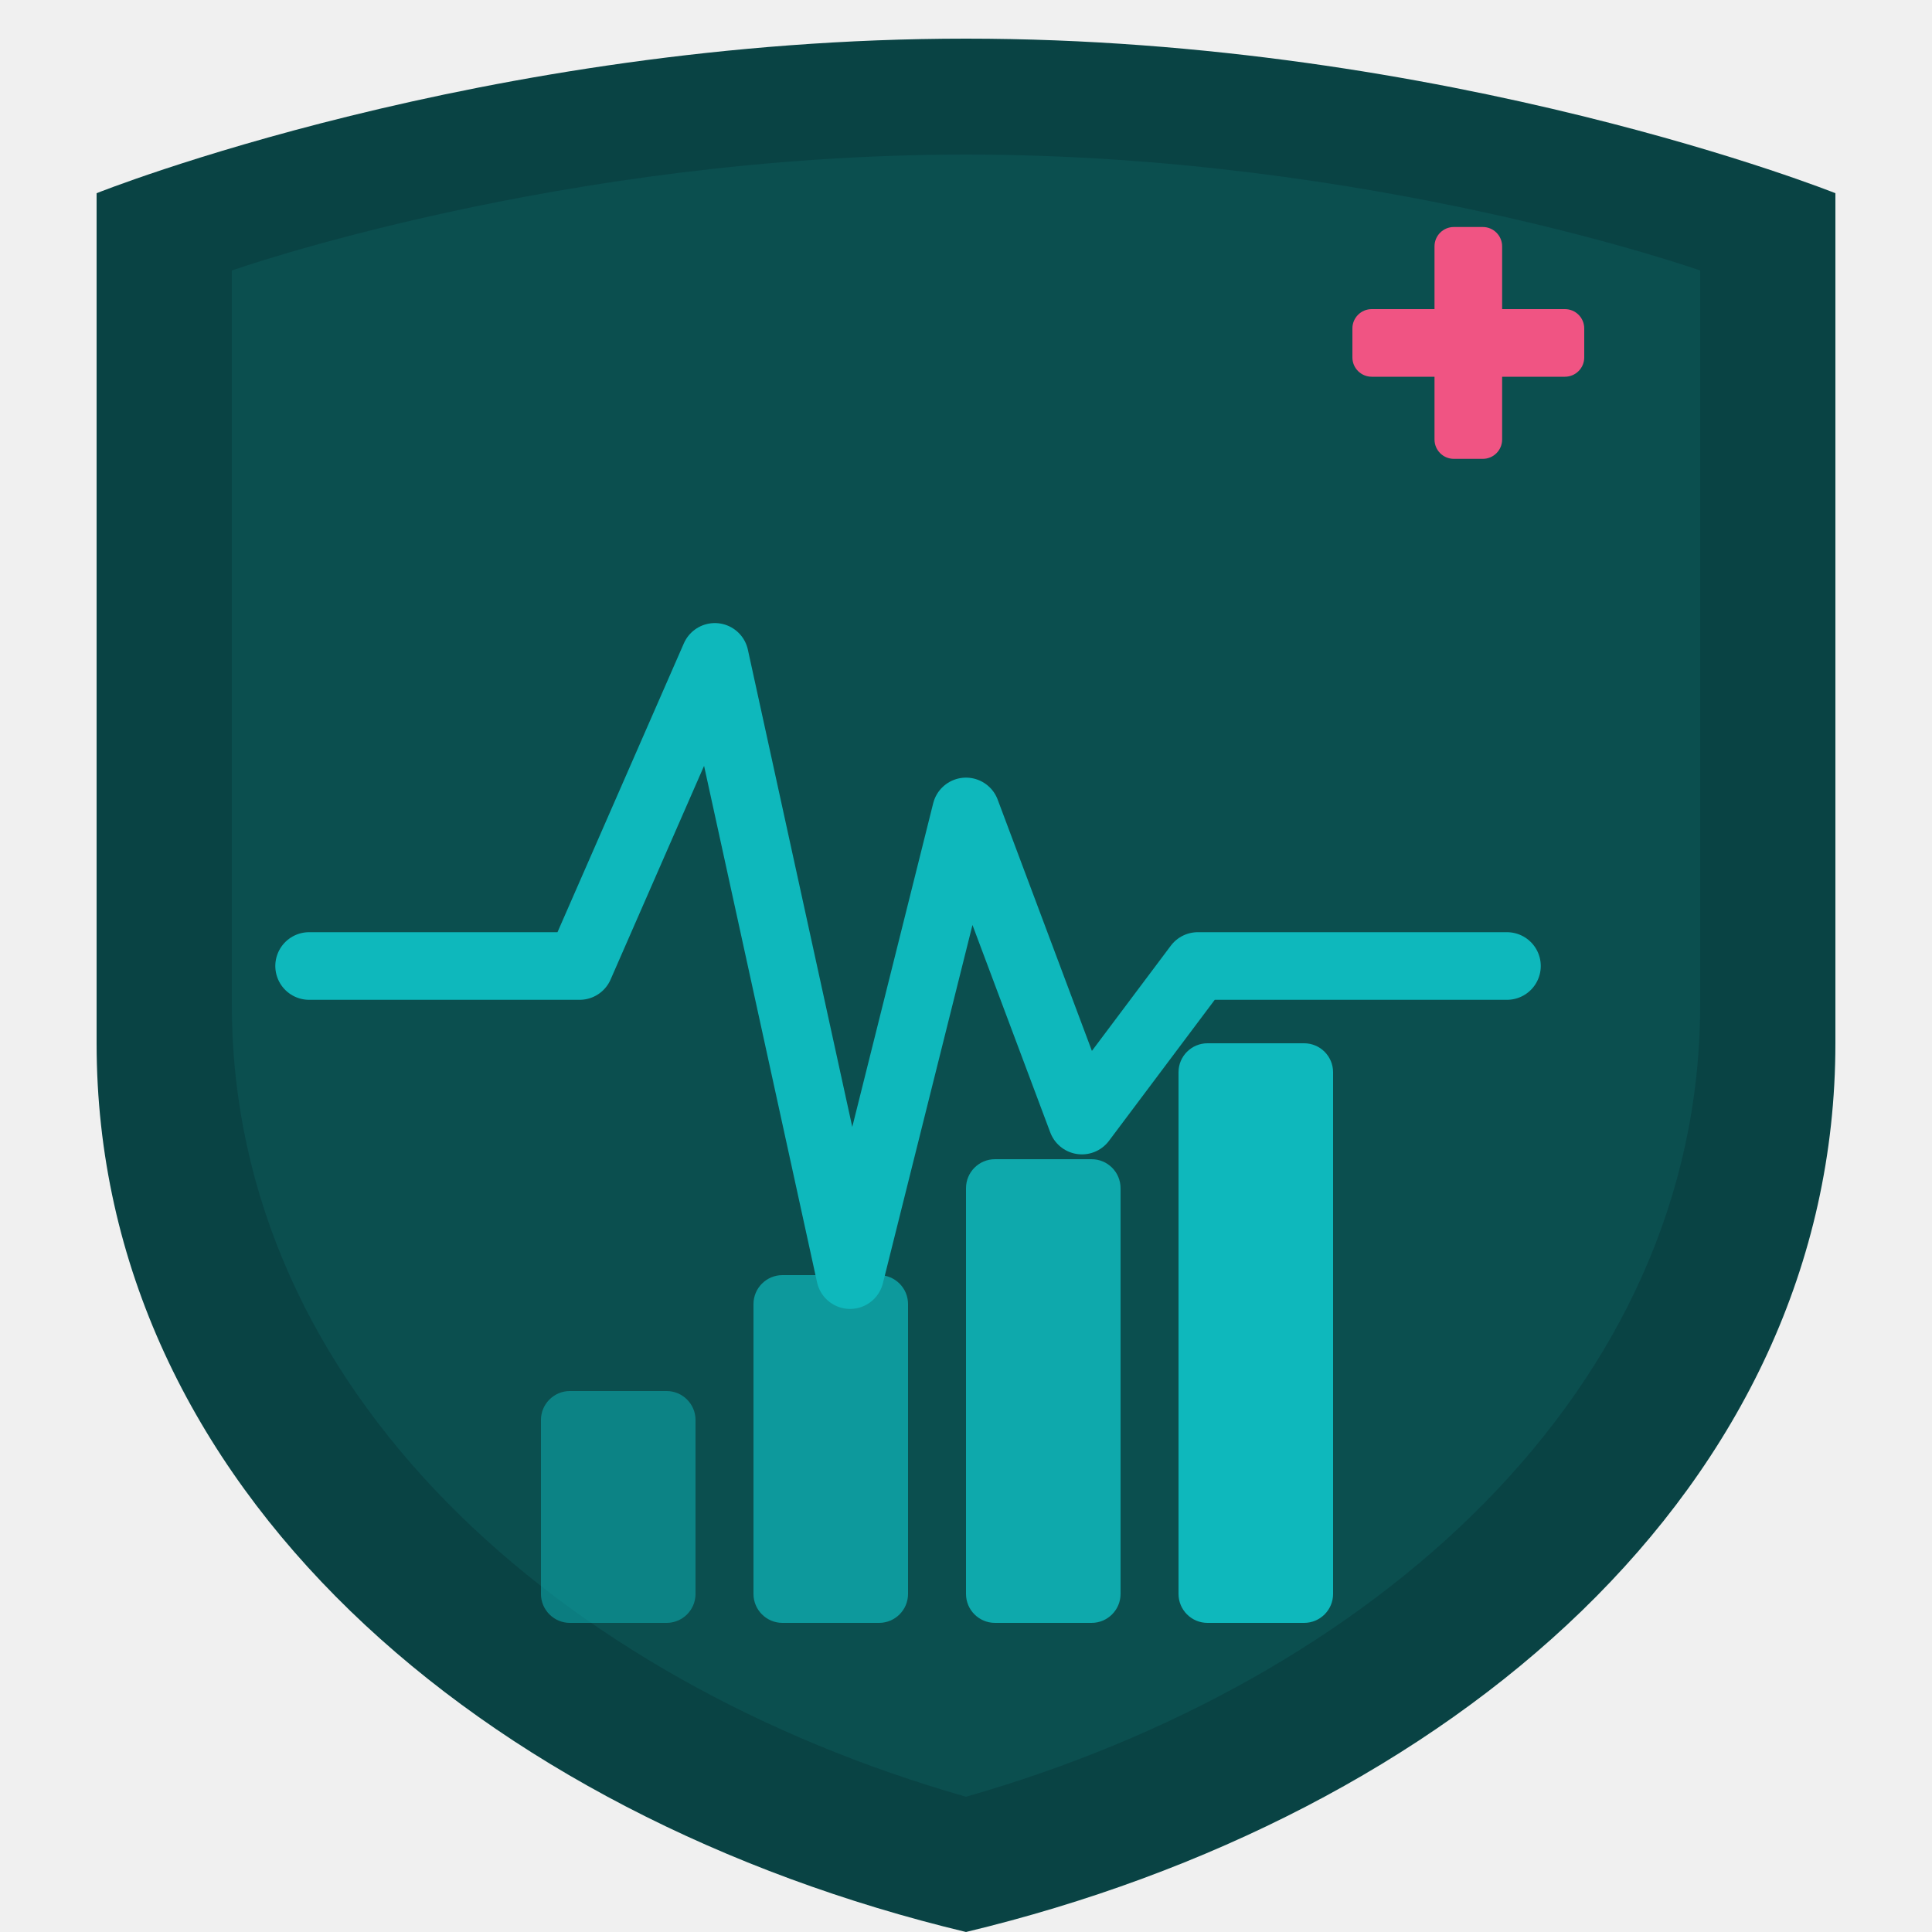
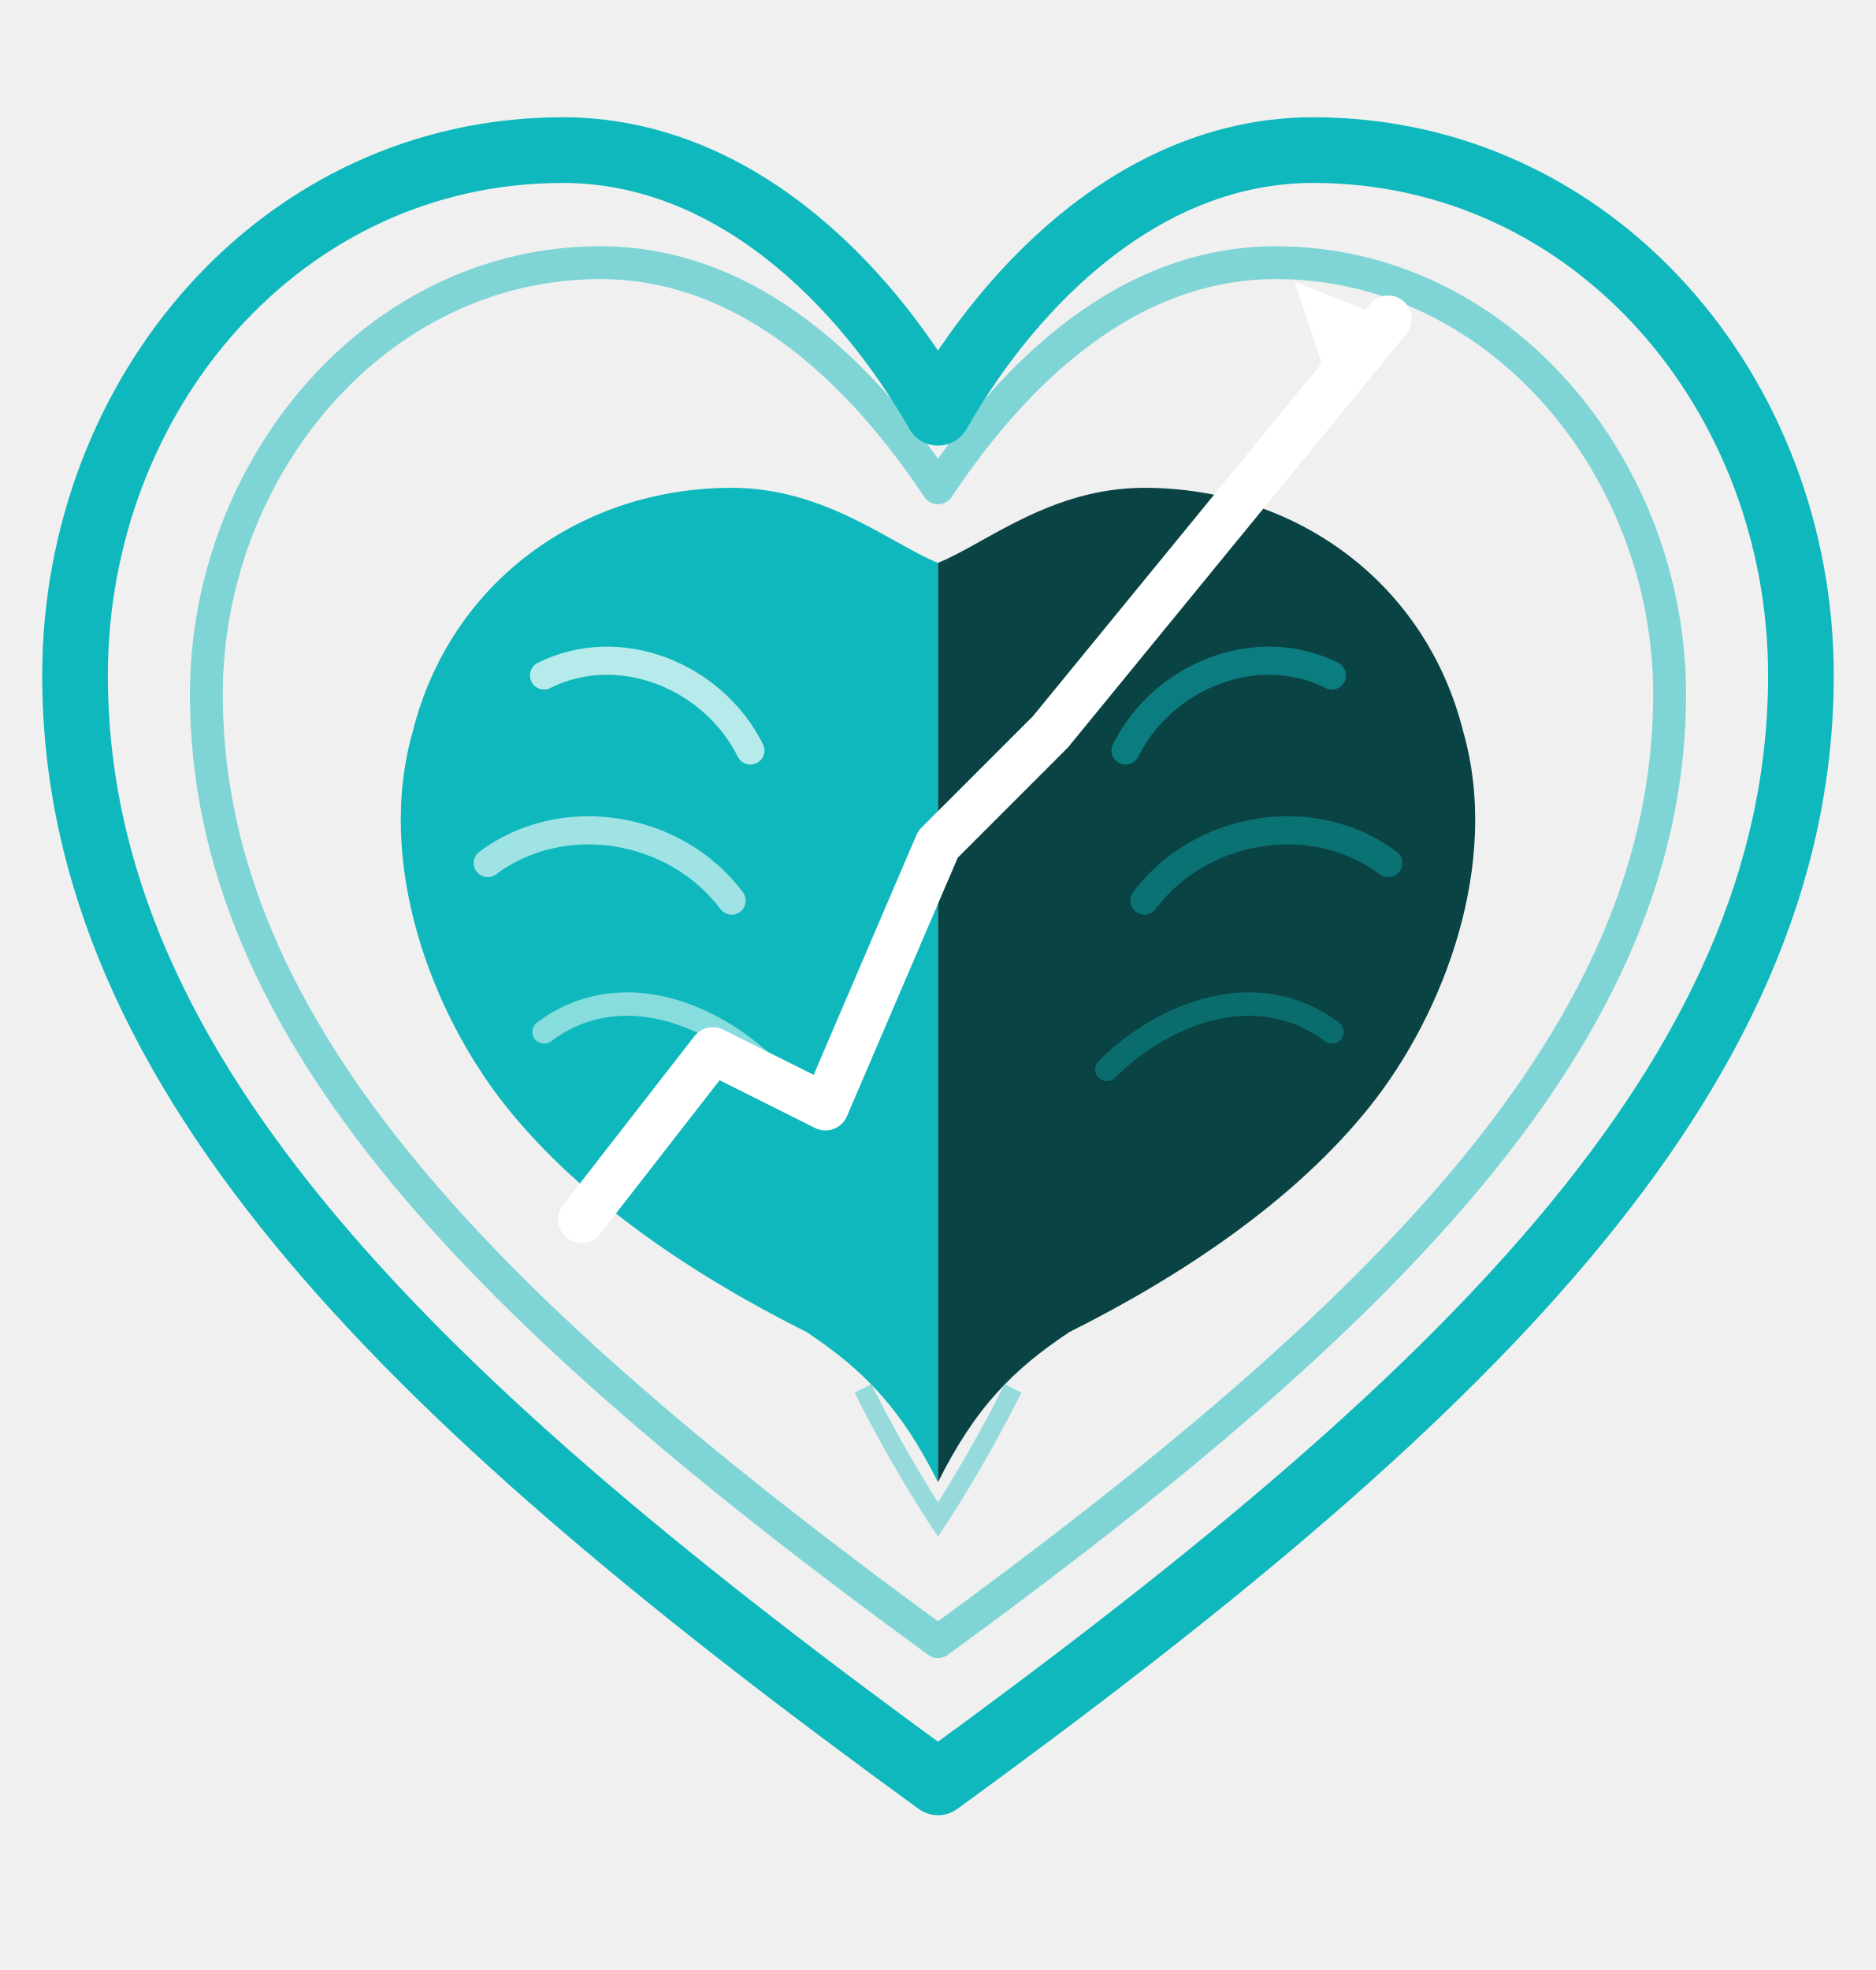
- <svg xmlns="http://www.w3.org/2000/svg" viewBox="0 0 100 100" fill="none">
-   <path d="M50 2 C75 2 95 10 95 10 L95 54 C95 77 75 94 50 100 C25 94 5 77 5 54 L5 10 C5 10 25 2 50 2Z" fill="#094344" />
-   <path d="M50 8 C71 8 88 14 88 14 L88 52 C88 72 71 87 50 93 C29 87 12 72 12 52 L12 14 C12 14 29 8 50 8Z" fill="#0c5657" opacity="0.6" />
-   <polyline points="16,50 30,50 37,34 44,66 50,42 56,58 62,50 78,50" stroke="#0eb8bc" stroke-width="3.5" stroke-linecap="round" stroke-linejoin="round" fill="none" />
-   <rect x="28" y="72" width="8" height="12" rx="1.5" fill="#0eb8bc" opacity="0.5" />
-   <rect x="39" y="66" width="8" height="18" rx="1.5" fill="#0eb8bc" opacity="0.7" />
-   <rect x="50" y="60" width="8" height="24" rx="1.5" fill="#0eb8bc" opacity="0.85" />
-   <rect x="61" y="54" width="8" height="30" rx="1.5" fill="#0eb8bc" />
-   <rect x="70" y="16" width="12" height="3.5" rx="1" fill="#f05483" />
-   <rect x="74.25" y="11.75" width="3.5" height="12" rx="1" fill="#f05483" />
+ <svg xmlns="http://www.w3.org/2000/svg" viewBox="0 0 200 210" fill="none">
+   <path d="M100 190            C45 150 8 115 8 72            C8 42 30 16 60 16            C78 16 92 30 100 44            C108 30 122 16 140 16            C170 16 192 42 192 72            C192 115 155 150 100 190Z" fill="none" stroke="#0eb8bc" stroke-width="7" stroke-linecap="round" stroke-linejoin="round" />
+   <path d="M100 175            C52 140 22 110 22 74            C22 50 40 28 64 28            C80 28 92 40 100 52            C108 40 120 28 136 28            C160 28 178 50 178 74            C178 110 148 140 100 175Z" fill="none" stroke="#0eb8bc" stroke-width="3.5" stroke-linecap="round" stroke-linejoin="round" opacity="0.5" />
+   <path d="M100 60            C95 58 88 52 78 52            C62 52 48 62 44 78            C40 92 46 108 54 118            C62 128 74 136 86 142            C92 146 96 150 100 158            L100 60Z" fill="#0eb8bc" />
+   <path d="M58 72 C66 68 76 72 80 80" stroke="white" stroke-width="3" stroke-linecap="round" fill="none" opacity="0.7" />
+   <path d="M52 92 C60 86 72 88 78 96" stroke="white" stroke-width="3" stroke-linecap="round" fill="none" opacity="0.6" />
+   <path d="M58 110 C66 104 76 108 82 114" stroke="white" stroke-width="2.5" stroke-linecap="round" fill="none" opacity="0.5" />
+   <path d="M100 60            C105 58 112 52 122 52            C138 52 152 62 156 78            C160 92 154 108 146 118            C138 128 126 136 114 142            C108 146 104 150 100 158            L100 60Z" fill="#094344" />
+   <path d="M142 72 C134 68 124 72 120 80" stroke="#0eb8bc" stroke-width="3" stroke-linecap="round" fill="none" opacity="0.5" />
+   <path d="M148 92 C140 86 128 88 122 96" stroke="#0eb8bc" stroke-width="3" stroke-linecap="round" fill="none" opacity="0.4" />
+   <path d="M142 110 C134 104 124 108 118 114" stroke="#0eb8bc" stroke-width="2.5" stroke-linecap="round" fill="none" opacity="0.35" />
+   <path d="M92 148 C96 156 100 162 100 162 C100 162 104 156 108 148" fill="none" stroke="#0eb8bc" stroke-width="2" opacity="0.4" />
+   <polyline points="62,130 76,112 88,118 100,90 112,78 130,56 148,34" stroke="white" stroke-width="5" stroke-linecap="round" stroke-linejoin="round" />
+   <polygon points="148,34 138,30 142,42" fill="white" />
</svg>
